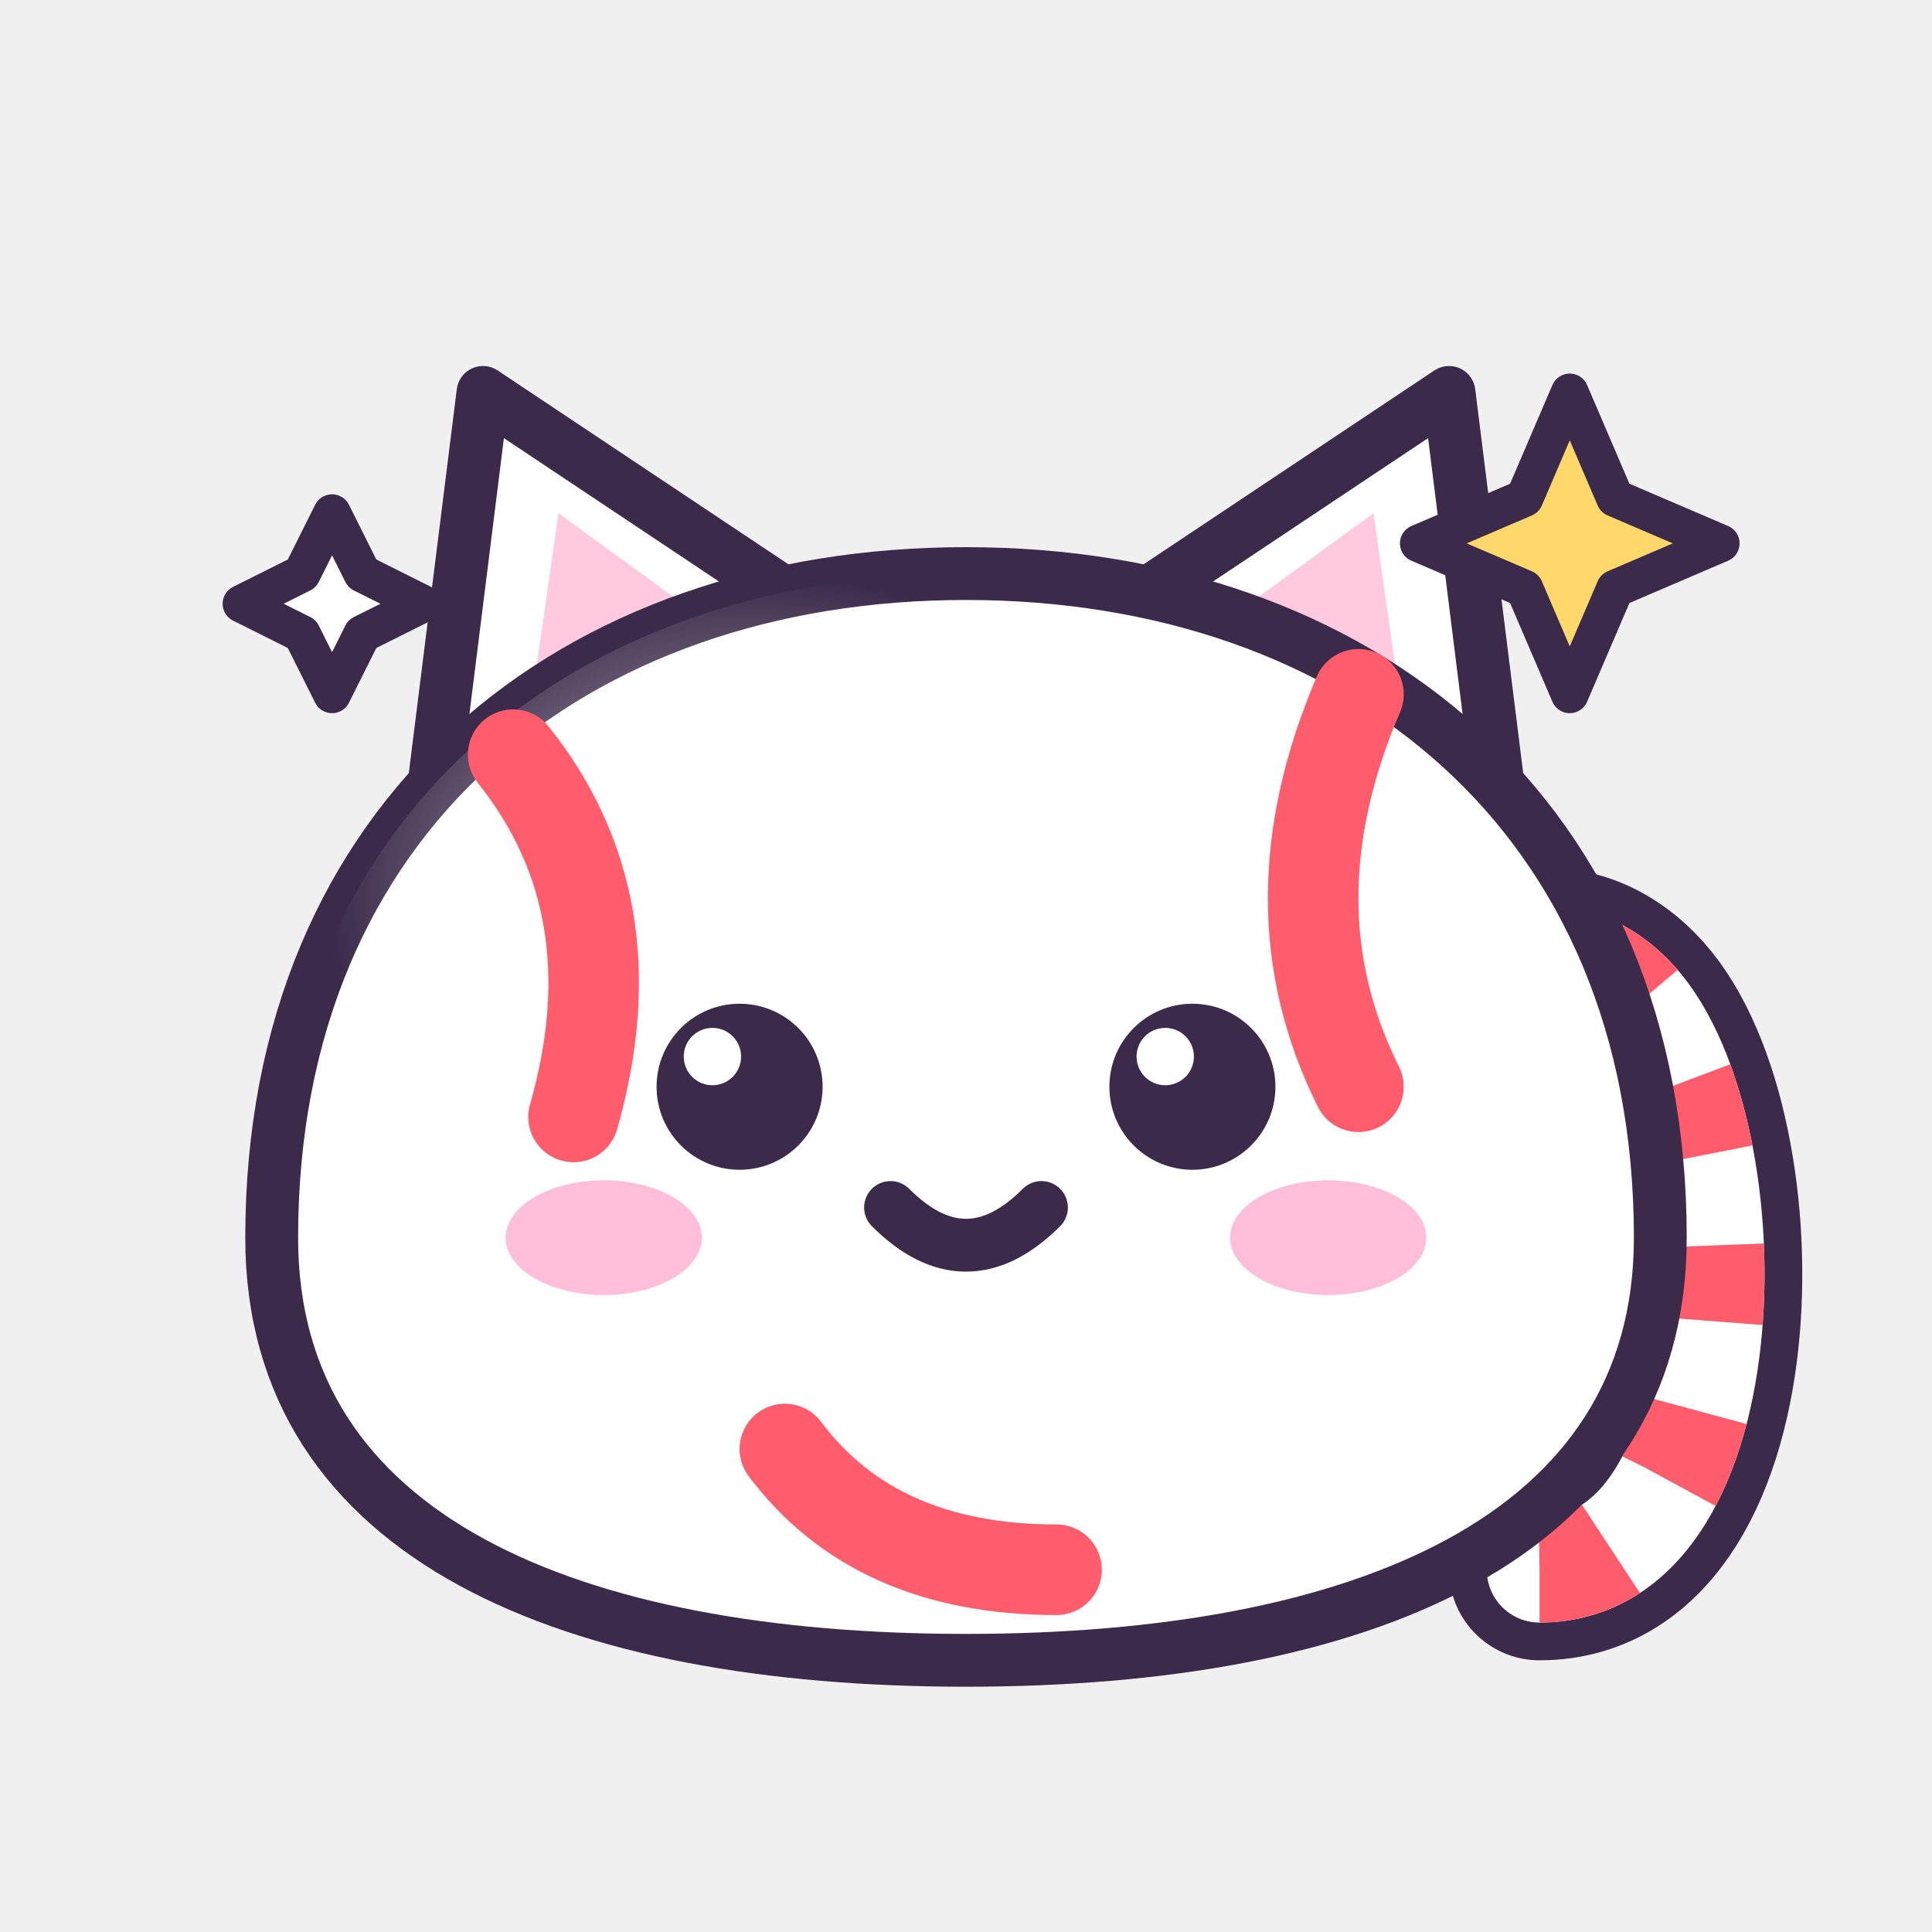
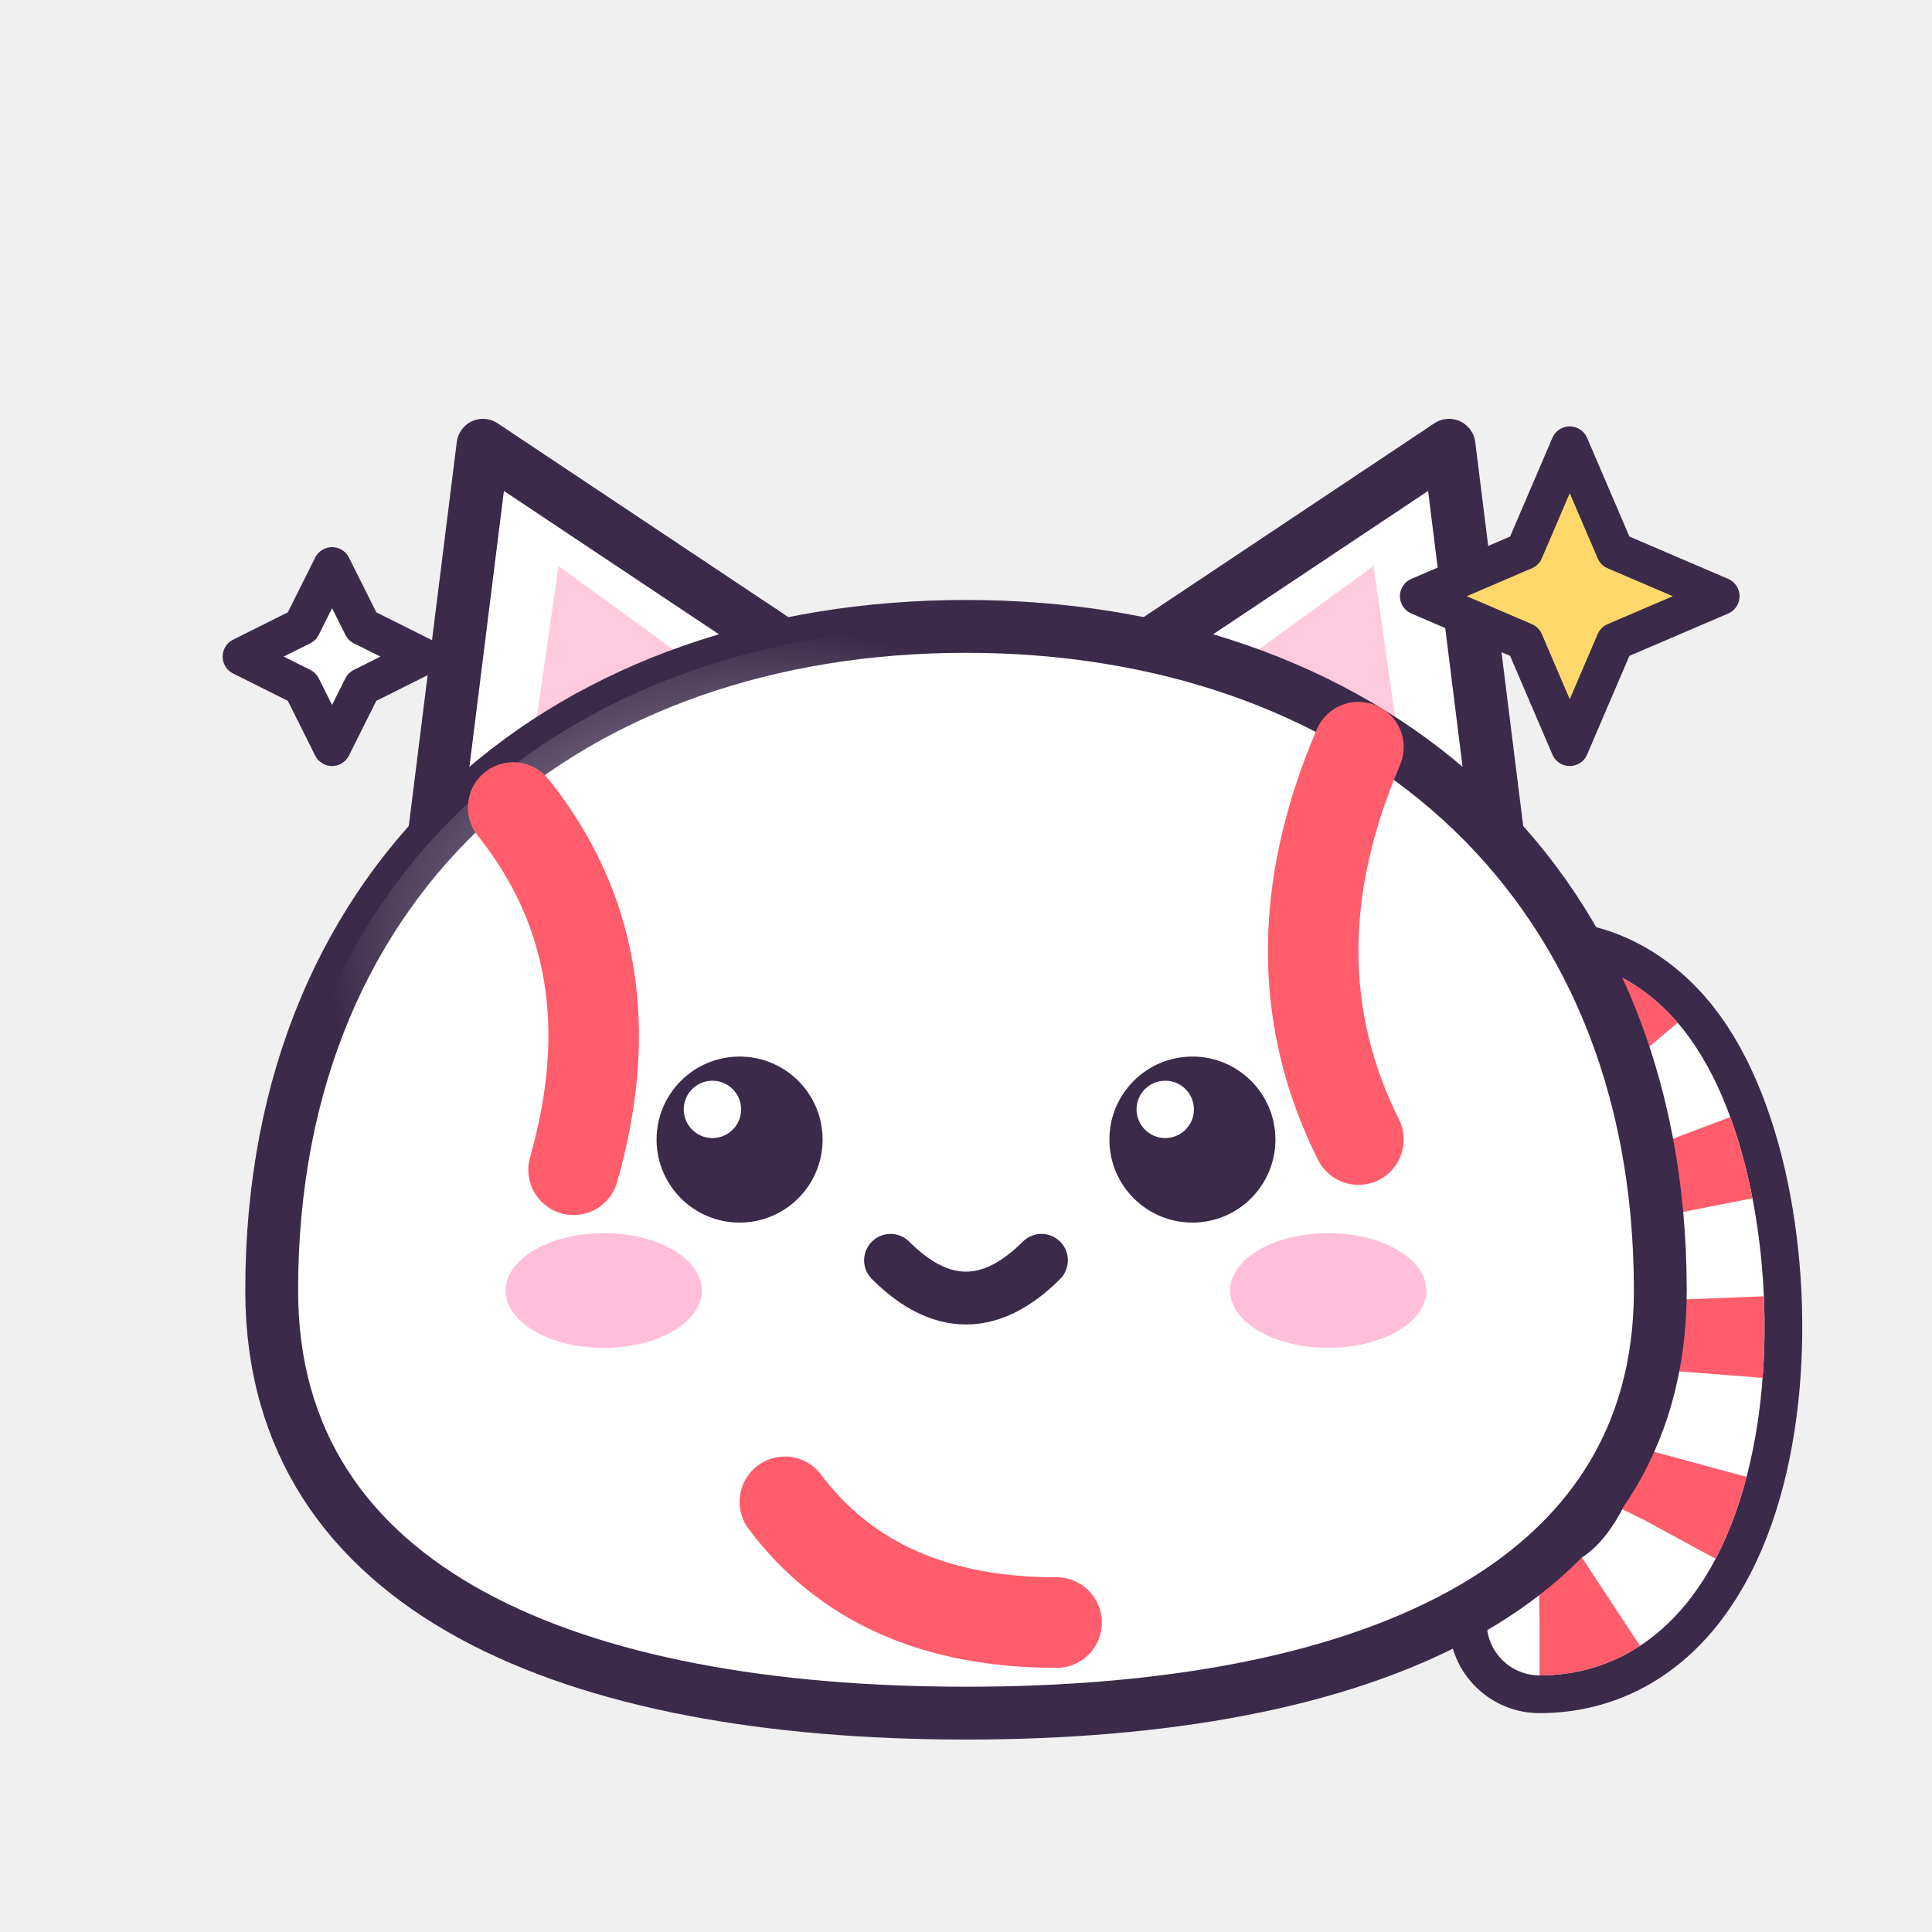
<svg xmlns="http://www.w3.org/2000/svg" viewBox="-4 -4 128 128" role="img" aria-label="candy-cane-cat">
  <defs>
-     <radialGradient id="gcandycanecat63" cx=".35" cy=".3" r=".8">
+     <radialGradient id="gcandycanecat195" cx=".35" cy=".3" r=".8">
      <stop offset="0" stop-color="#fff" stop-opacity=".75" />
      <stop offset=".38" stop-color="#FFFFFF" stop-opacity="0" />
    </radialGradient>
-     <linearGradient id="hcandycanecat63" x1="0" y1="0" x2="1" y2="1">
+     <linearGradient id="hcandycanecat195" x1="0" y1="0" x2="1" y2="1">
      <stop offset="0" stop-color="#FF9CC8" />
      <stop offset=".25" stop-color="#FFD86B" />
      <stop offset=".5" stop-color="#7FE0C4" />
      <stop offset=".75" stop-color="#7CC8FF" />
      <stop offset="1" stop-color="#B48CFF" />
    </linearGradient>
-     <linearGradient id="aucandycanecat63" x1="0" y1="0" x2="0" y2="1">
+     <linearGradient id="aucandycanecat195" x1="0" y1="0" x2="0" y2="1">
      <stop offset="0" stop-color="#FFE9A0" />
      <stop offset=".55" stop-color="#F5C542" />
      <stop offset="1" stop-color="#D99A1E" />
    </linearGradient>
  </defs>
-   <path d="M98 100 C112 100 112 70 104 62 C98 56 90 62 94 68" fill="none" stroke="#3B2A4A" stroke-width="12" stroke-linecap="round" />
-   <path d="M98 100 C112 100 112 70 104 62 C98 56 90 62 94 68" fill="none" stroke="#fff" stroke-width="7" stroke-linecap="round" />
-   <path d="M98 100 C112 100 112 70 104 62 C98 56 90 62 94 68" fill="none" stroke="#FF5D6C" stroke-width="7" stroke-dasharray="5 6" />
-   <path d="M24 54 L28 22 L52 38 Z M96 54 L92 22 L68 38 Z" fill="#fff" stroke="#3B2A4A" stroke-width="3.5" stroke-linejoin="round" stroke-linecap="round" />
-   <path d="M31 44 L33 30 L44 38 Z M89 44 L87 30 L76 38 Z" fill="#FFC9DE" />
-   <path d="M14 78 C14 50 34 34 60 34 C86 34 106 50 106 78 C106 98 86 106 60 106 C34 106 14 98 14 78 Z" fill="#FFFFFF" stroke="#3B2A4A" stroke-width="3.5" stroke-linejoin="round" stroke-linecap="round" />
-   <path d="M14 78 C14 50 34 34 60 34 C86 34 106 50 106 78 C106 98 86 106 60 106 C34 106 14 98 14 78 Z" fill="url(#gcandycanecat63)" />
-   <path d="M30 46 q8 10 4 24 M86 42 q-6 14 0 26 M48 92 q6 8 18 8" fill="none" stroke="#FF5D6C" stroke-width="6" stroke-linecap="round" />
-   <circle cx="45" cy="68" r="5.5" fill="#3B2A4A" />
-   <circle cx="75" cy="68" r="5.5" fill="#3B2A4A" />
-   <circle cx="43.2" cy="66" r="1.9" fill="#fff" />
-   <circle cx="73.2" cy="66" r="1.9" fill="#fff" />
-   <path d="M55 76 q5 5 10 0" fill="none" stroke="#3B2A4A" stroke-width="3.5" stroke-linejoin="round" stroke-linecap="round" />
-   <ellipse cx="36" cy="78" rx="6.5" ry="3.8" fill="#FF7EB6" opacity=".5" />
-   <ellipse cx="84" cy="78" rx="6.5" ry="3.8" fill="#FF7EB6" opacity=".5" />
-   <path d="M100 22 l3 7 7 3 -7 3 -3 7 -3 -7 -7 -3 7 -3z" fill="#FFD86B" stroke="#3B2A4A" stroke-width="2.5" stroke-linejoin="round" stroke-linecap="round" />
-   <path d="M18 30 l2 4 4 2 -4 2 -2 4 -2 -4 -4 -2 4 -2z" fill="#fff" stroke="#3B2A4A" stroke-width="2.5" stroke-linejoin="round" stroke-linecap="round" />
+   <g transform="translate(0 3.5)">
+     <path d="M98 100 C112 100 112 70 104 62 C98 56 90 62 94 68" fill="none" stroke="#3B2A4A" stroke-width="12" stroke-linecap="round" />
+     <path d="M98 100 C112 100 112 70 104 62 C98 56 90 62 94 68" fill="none" stroke="#fff" stroke-width="7" stroke-linecap="round" />
+     <path d="M98 100 C112 100 112 70 104 62 C98 56 90 62 94 68" fill="none" stroke="#FF5D6C" stroke-width="7" stroke-dasharray="5 6" />
+     <path d="M24 54 L28 22 L52 38 Z M96 54 L92 22 L68 38 Z" fill="#fff" stroke="#3B2A4A" stroke-width="3.5" stroke-linejoin="round" stroke-linecap="round" />
+     <path d="M31 44 L33 30 L44 38 Z M89 44 L87 30 L76 38 Z" fill="#FFC9DE" />
+     <path d="M14 78 C14 50 34 34 60 34 C86 34 106 50 106 78 C106 98 86 106 60 106 C34 106 14 98 14 78 Z" fill="#FFFFFF" stroke="#3B2A4A" stroke-width="3.5" stroke-linejoin="round" stroke-linecap="round" />
+     <path d="M14 78 C14 50 34 34 60 34 C86 34 106 50 106 78 C106 98 86 106 60 106 C34 106 14 98 14 78 Z" fill="url(#gcandycanecat195)" />
+     <path d="M30 46 q8 10 4 24 M86 42 q-6 14 0 26 M48 92 q6 8 18 8" fill="none" stroke="#FF5D6C" stroke-width="6" stroke-linecap="round" />
+     <circle cx="45" cy="68" r="5.5" fill="#3B2A4A" />
+     <circle cx="75" cy="68" r="5.5" fill="#3B2A4A" />
+     <circle cx="43.2" cy="66" r="1.9" fill="#fff" />
+     <circle cx="73.2" cy="66" r="1.9" fill="#fff" />
+     <path d="M55 76 q5 5 10 0" fill="none" stroke="#3B2A4A" stroke-width="3.5" stroke-linejoin="round" stroke-linecap="round" />
+     <ellipse cx="36" cy="78" rx="6.5" ry="3.8" fill="#FF7EB6" opacity=".5" />
+     <ellipse cx="84" cy="78" rx="6.5" ry="3.8" fill="#FF7EB6" opacity=".5" />
+     <path d="M100 22 l3 7 7 3 -7 3 -3 7 -3 -7 -7 -3 7 -3z" fill="#FFD86B" stroke="#3B2A4A" stroke-width="2.5" stroke-linejoin="round" stroke-linecap="round" />
+     <path d="M18 30 l2 4 4 2 -4 2 -2 4 -2 -4 -4 -2 4 -2z" fill="#fff" stroke="#3B2A4A" stroke-width="2.5" stroke-linejoin="round" stroke-linecap="round" />
+   </g>
</svg>
